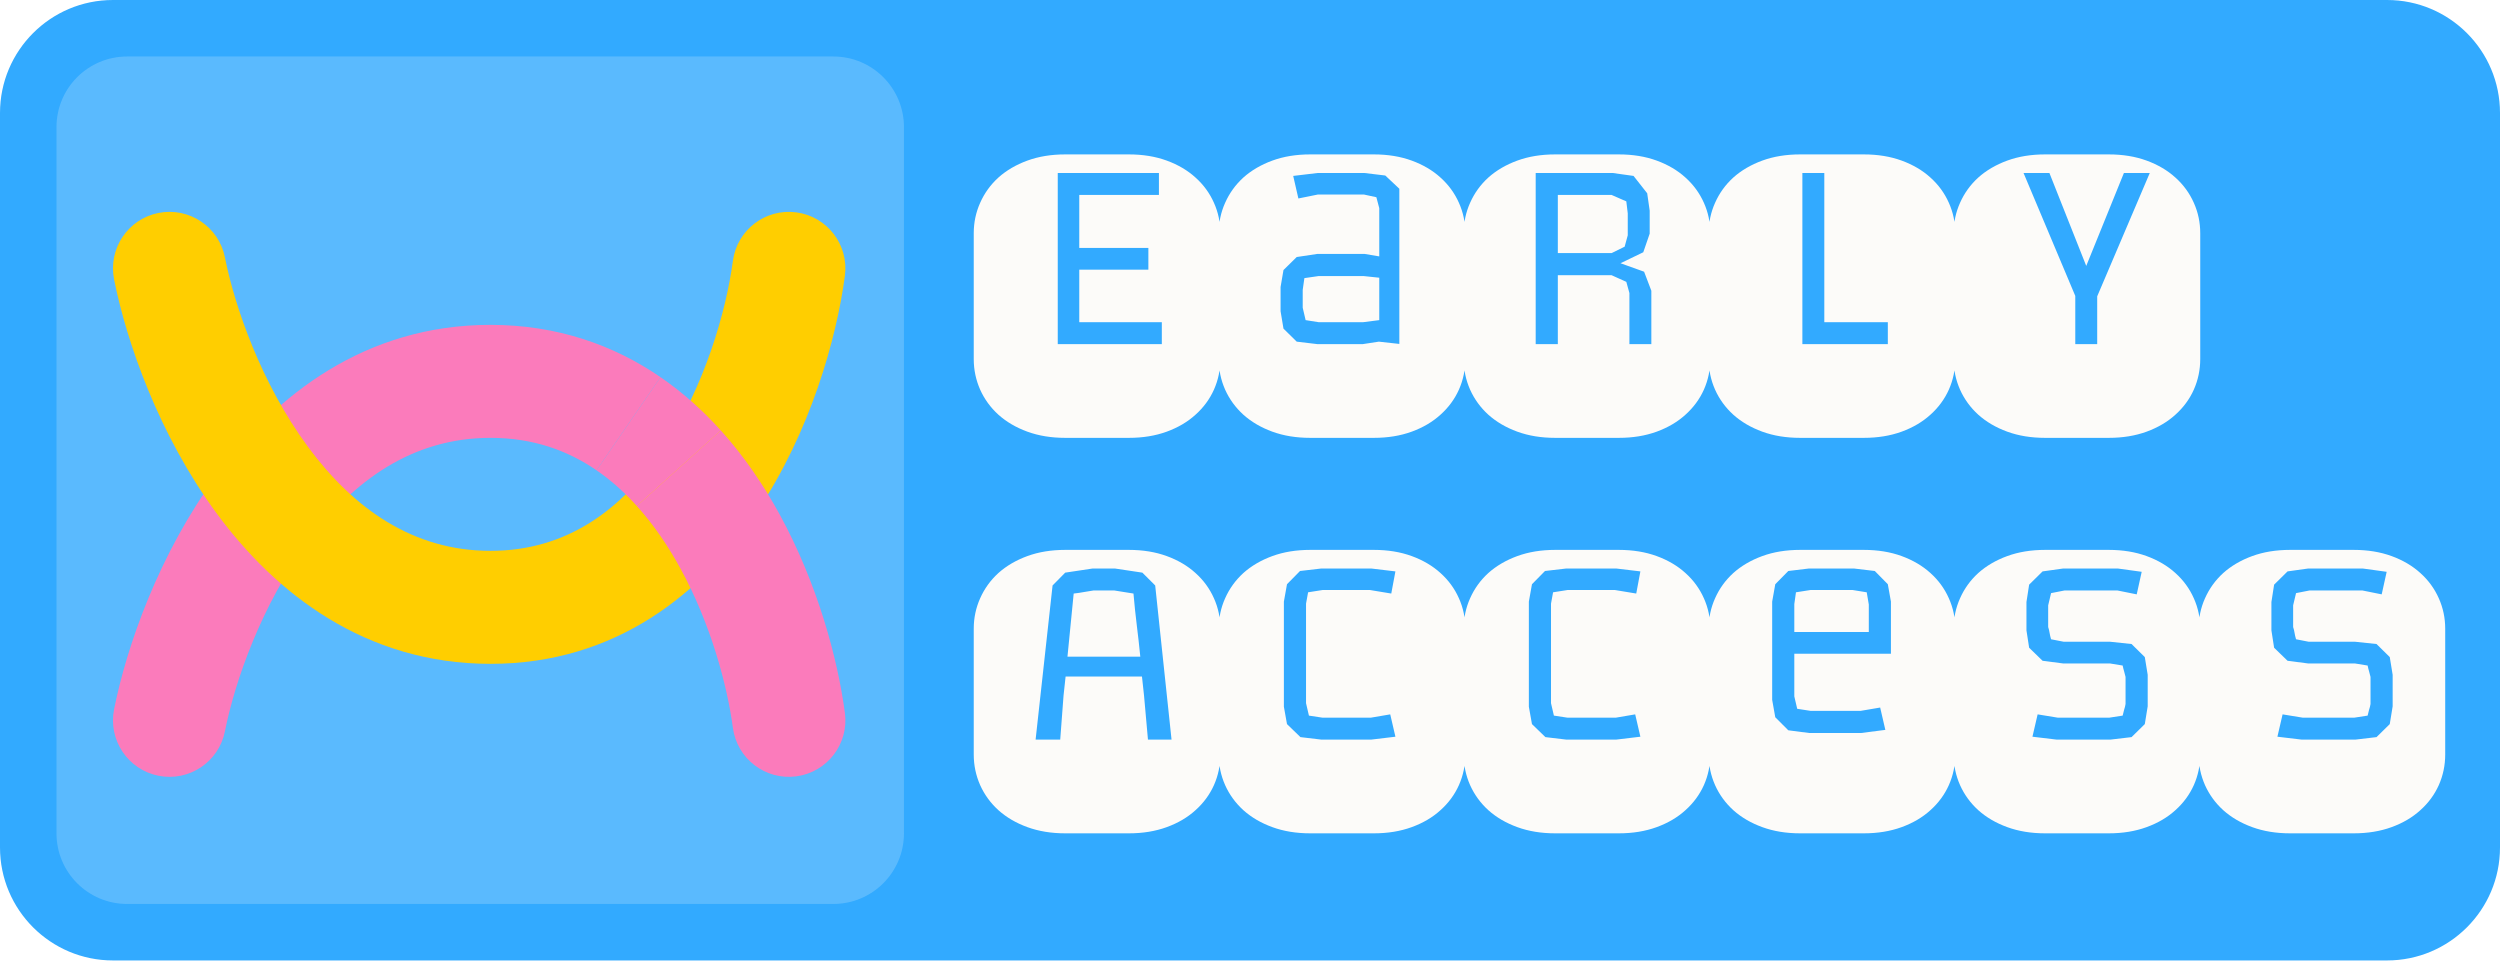
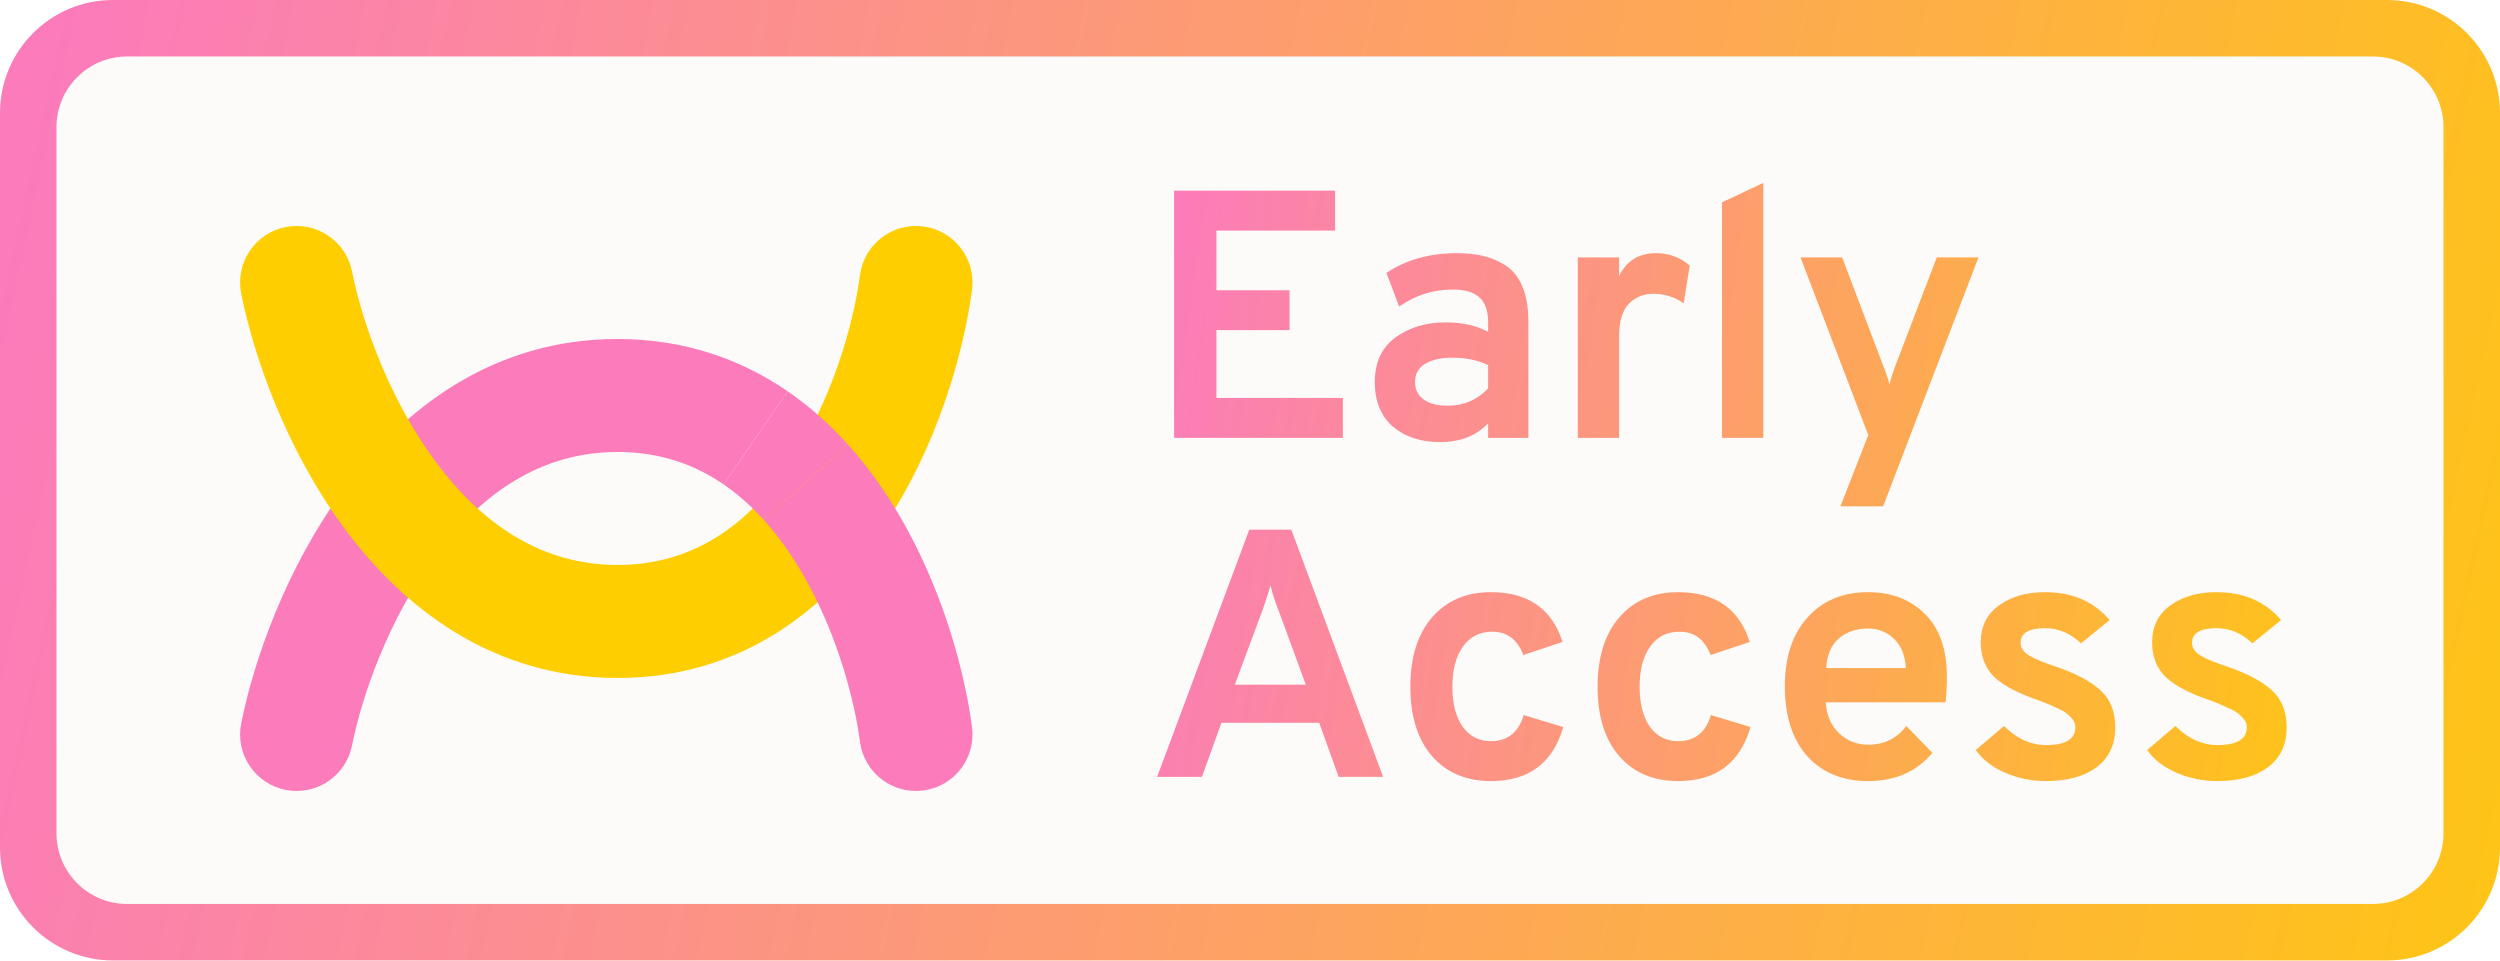
<svg xmlns="http://www.w3.org/2000/svg" width="177" height="68" viewBox="0 0 177 68" fill="none">
-   <rect width="177" height="68" rx="8" fill="#32AAFF" />
-   <path d="M82.257 22.811H76.412V19.091H81.305V17.553H76.412V13.803H82.052V12.25H74.889V24.364H82.257V22.811ZM79.928 10.932C80.914 10.932 81.808 11.078 82.608 11.371C83.409 11.664 84.088 12.065 84.644 12.572C85.211 13.08 85.645 13.676 85.948 14.359C86.251 15.033 86.402 15.751 86.402 16.513V25.419C86.402 26.181 86.251 26.903 85.948 27.587C85.645 28.261 85.211 28.852 84.644 29.359C84.088 29.867 83.409 30.268 82.608 30.561C81.808 30.854 80.914 31 79.928 31H75.416C74.43 31 73.536 30.854 72.735 30.561C71.935 30.268 71.251 29.867 70.685 29.359C70.128 28.852 69.698 28.261 69.395 27.587C69.093 26.903 68.941 26.181 68.941 25.419V16.513C68.941 15.751 69.093 15.033 69.395 14.359C69.698 13.676 70.128 13.08 70.685 12.572C71.251 12.065 71.935 11.664 72.735 11.371C73.536 11.078 74.43 10.932 75.416 10.932H79.928ZM99.073 24.35V21.01V14.594V13.363L98.077 12.426L96.612 12.25H93.272L91.559 12.455L91.925 14.052L93.302 13.773H96.568L97.447 13.964L97.652 14.74V18.153L96.612 17.977H93.272L91.808 18.197L90.87 19.12L90.665 20.321V22.035L90.87 23.266L91.808 24.189L93.272 24.364H96.481L97.623 24.189L99.073 24.35ZM97.652 22.665L96.51 22.811H93.36L92.438 22.665L92.232 21.786V20.526L92.35 19.691L93.36 19.545H96.539L97.652 19.662V21.874V22.665ZM97.272 10.932C98.258 10.932 99.151 11.078 99.952 11.371C100.753 11.664 101.432 12.065 101.988 12.572C102.555 13.08 102.989 13.676 103.292 14.359C103.595 15.033 103.746 15.751 103.746 16.513V25.419C103.746 26.181 103.595 26.903 103.292 27.587C102.989 28.261 102.555 28.852 101.988 29.359C101.432 29.867 100.753 30.268 99.952 30.561C99.151 30.854 98.258 31 97.272 31H92.76C91.773 31 90.88 30.854 90.079 30.561C89.278 30.268 88.595 29.867 88.028 29.359C87.472 28.852 87.042 28.261 86.739 27.587C86.436 26.903 86.285 26.181 86.285 25.419V16.513C86.285 15.751 86.436 15.033 86.739 14.359C87.042 13.676 87.472 13.08 88.028 12.572C88.595 12.065 89.278 11.664 90.079 11.371C90.88 11.078 91.773 10.932 92.76 10.932H97.272ZM114.615 10.932C115.602 10.932 116.495 11.078 117.296 11.371C118.097 11.664 118.775 12.065 119.332 12.572C119.898 13.08 120.333 13.676 120.636 14.359C120.938 15.033 121.09 15.751 121.09 16.513V25.419C121.09 26.181 120.938 26.903 120.636 27.587C120.333 28.261 119.898 28.852 119.332 29.359C118.775 29.867 118.097 30.268 117.296 30.561C116.495 30.854 115.602 31 114.615 31H110.104C109.117 31 108.224 30.854 107.423 30.561C106.622 30.268 105.938 29.867 105.372 29.359C104.815 28.852 104.386 28.261 104.083 27.587C103.78 26.903 103.629 26.181 103.629 25.419V16.513C103.629 15.751 103.78 15.033 104.083 14.359C104.386 13.676 104.815 13.08 105.372 12.572C105.938 12.065 106.622 11.664 107.423 11.371C108.224 11.078 109.117 10.932 110.104 10.932H114.615ZM115.362 20.746V24.364H116.915V20.585L116.402 19.237L114.732 18.637L116.344 17.86L116.798 16.542V14.916L116.622 13.685L115.655 12.455L114.19 12.25H108.727V24.364H110.294V19.486H114.103L115.143 19.955L115.362 20.746ZM114.103 13.803L115.143 14.257L115.245 15.106V16.659L115.025 17.465L114.103 17.919H110.294V13.803H114.103ZM133.658 22.811H129.161V12.25H127.608V24.364H133.658V22.811ZM131.959 10.932C132.945 10.932 133.839 11.078 134.64 11.371C135.44 11.664 136.119 12.065 136.676 12.572C137.242 13.08 137.677 13.676 137.979 14.359C138.282 15.033 138.434 15.751 138.434 16.513V25.419C138.434 26.181 138.282 26.903 137.979 27.587C137.677 28.261 137.242 28.852 136.676 29.359C136.119 29.867 135.44 30.268 134.64 30.561C133.839 30.854 132.945 31 131.959 31H127.447C126.461 31 125.567 30.854 124.767 30.561C123.966 30.268 123.282 29.867 122.716 29.359C122.159 28.852 121.729 28.261 121.427 27.587C121.124 26.903 120.973 26.181 120.973 25.419V16.513C120.973 15.751 121.124 15.033 121.427 14.359C121.729 13.676 122.159 13.08 122.716 12.572C123.282 12.065 123.966 11.664 124.767 11.371C125.567 11.078 126.461 10.932 127.447 10.932H131.959ZM145.099 12.25H143.268L146.93 20.951V24.364H148.482V20.98L152.203 12.25H150.372L147.706 18.827L145.099 12.25ZM149.303 10.932C150.289 10.932 151.183 11.078 151.983 11.371C152.784 11.664 153.463 12.065 154.02 12.572C154.586 13.08 155.021 13.676 155.323 14.359C155.626 15.033 155.777 15.751 155.777 16.513V25.419C155.777 26.181 155.626 26.903 155.323 27.587C155.021 28.261 154.586 28.852 154.02 29.359C153.463 29.867 152.784 30.268 151.983 30.561C151.183 30.854 150.289 31 149.303 31H144.791C143.805 31 142.911 30.854 142.11 30.561C141.31 30.268 140.626 29.867 140.06 29.359C139.503 28.852 139.073 28.261 138.771 27.587C138.468 26.903 138.316 26.181 138.316 25.419V16.513C138.316 15.751 138.468 15.033 138.771 14.359C139.073 13.676 139.503 13.08 140.06 12.572C140.626 12.065 141.31 11.664 142.11 11.371C142.911 11.078 143.805 10.932 144.791 10.932H149.303ZM79.928 38.932C80.914 38.932 81.808 39.078 82.608 39.371C83.409 39.664 84.088 40.065 84.644 40.572C85.211 41.08 85.645 41.676 85.948 42.359C86.251 43.033 86.402 43.751 86.402 44.513V53.419C86.402 54.181 86.251 54.903 85.948 55.587C85.645 56.261 85.211 56.852 84.644 57.359C84.088 57.867 83.409 58.268 82.608 58.56C81.808 58.853 80.914 59 79.928 59H75.416C74.43 59 73.536 58.853 72.735 58.56C71.935 58.268 71.251 57.867 70.685 57.359C70.128 56.852 69.698 56.261 69.395 55.587C69.093 54.903 68.941 54.181 68.941 53.419V44.513C68.941 43.751 69.093 43.033 69.395 42.359C69.698 41.676 70.128 41.08 70.685 40.572C71.251 40.065 71.935 39.664 72.735 39.371C73.536 39.078 74.43 38.932 75.416 38.932H79.928ZM81.275 52.364H82.945L81.788 41.451L80.88 40.543L78.932 40.25H77.364L75.416 40.543L74.522 41.451L73.321 52.364H75.064L75.299 49.244L75.445 47.897H80.851L80.997 49.244L81.275 52.364ZM80.25 42.023C80.318 42.813 80.397 43.56 80.484 44.264C80.572 44.967 80.655 45.709 80.733 46.49H75.577L76.017 42.023C76.29 41.993 76.524 41.959 76.72 41.92C76.925 41.881 77.164 41.842 77.438 41.803H78.873L80.25 42.023ZM97.081 40.25H93.551L92.042 40.426L91.119 41.363L90.899 42.594V50.035L91.119 51.266L92.071 52.188L93.551 52.364H97.081L98.795 52.159L98.429 50.577L97.052 50.812H93.639L92.672 50.665L92.467 49.786V42.74L92.613 41.935L93.639 41.773H96.993L98.502 42.023L98.795 40.455L97.081 40.25ZM97.272 38.932C98.258 38.932 99.151 39.078 99.952 39.371C100.753 39.664 101.432 40.065 101.988 40.572C102.555 41.08 102.989 41.676 103.292 42.359C103.595 43.033 103.746 43.751 103.746 44.513V53.419C103.746 54.181 103.595 54.903 103.292 55.587C102.989 56.261 102.555 56.852 101.988 57.359C101.432 57.867 100.753 58.268 99.952 58.56C99.151 58.853 98.258 59 97.272 59H92.76C91.773 59 90.88 58.853 90.079 58.56C89.278 58.268 88.595 57.867 88.028 57.359C87.472 56.852 87.042 56.261 86.739 55.587C86.436 54.903 86.285 54.181 86.285 53.419V44.513C86.285 43.751 86.436 43.033 86.739 42.359C87.042 41.676 87.472 41.08 88.028 40.572C88.595 40.065 89.278 39.664 90.079 39.371C90.88 39.078 91.773 38.932 92.76 38.932H97.272ZM114.425 40.25H110.895L109.386 40.426L108.463 41.363L108.243 42.594V50.035L108.463 51.266L109.415 52.188L110.895 52.364H114.425L116.139 52.159L115.772 50.577L114.396 50.812H110.982L110.016 50.665L109.811 49.786V42.74L109.957 41.935L110.982 41.773H114.337L115.846 42.023L116.139 40.455L114.425 40.25ZM114.615 38.932C115.602 38.932 116.495 39.078 117.296 39.371C118.097 39.664 118.775 40.065 119.332 40.572C119.898 41.08 120.333 41.676 120.636 42.359C120.938 43.033 121.09 43.751 121.09 44.513V53.419C121.09 54.181 120.938 54.903 120.636 55.587C120.333 56.261 119.898 56.852 119.332 57.359C118.775 57.867 118.097 58.268 117.296 58.56C116.495 58.853 115.602 59 114.615 59H110.104C109.117 59 108.224 58.853 107.423 58.56C106.622 58.268 105.938 57.867 105.372 57.359C104.815 56.852 104.386 56.261 104.083 55.587C103.78 54.903 103.629 54.181 103.629 53.419V44.513C103.629 43.751 103.78 43.033 104.083 42.359C104.386 41.676 104.815 41.08 105.372 40.572C105.938 40.065 106.622 39.664 107.423 39.371C108.224 39.078 109.117 38.932 110.104 38.932H114.615ZM131.959 38.932C132.945 38.932 133.839 39.078 134.64 39.371C135.44 39.664 136.119 40.065 136.676 40.572C137.242 41.08 137.677 41.676 137.979 42.359C138.282 43.033 138.434 43.751 138.434 44.513V53.419C138.434 54.181 138.282 54.903 137.979 55.587C137.677 56.261 137.242 56.852 136.676 57.359C136.119 57.867 135.44 58.268 134.64 58.56C133.839 58.853 132.945 59 131.959 59H127.447C126.461 59 125.567 58.853 124.767 58.56C123.966 58.268 123.282 57.867 122.716 57.359C122.159 56.852 121.729 56.261 121.427 55.587C121.124 54.903 120.973 54.181 120.973 53.419V44.513C120.973 43.751 121.124 43.033 121.427 42.359C121.729 41.676 122.159 41.08 122.716 40.572C123.282 40.065 123.966 39.664 124.767 39.371C125.567 39.078 126.461 38.932 127.447 38.932H131.959ZM133.878 42.594L133.658 41.363L132.735 40.426L131.256 40.25H128.077L126.612 40.426L125.689 41.363L125.47 42.594V49.552L125.689 50.782L126.612 51.705L128.077 51.895H131.769L133.482 51.676L133.116 50.094L131.739 50.328H128.18L127.242 50.182L127.037 49.303V46.285H133.878V42.594ZM127.037 44.747V42.77L127.154 41.935L128.18 41.773H131.168L132.164 41.935L132.311 42.799V44.747H127.037ZM149.303 38.932C150.289 38.932 151.183 39.078 151.983 39.371C152.784 39.664 153.463 40.065 154.02 40.572C154.586 41.08 155.021 41.676 155.323 42.359C155.626 43.033 155.777 43.751 155.777 44.513V53.419C155.777 54.181 155.626 54.903 155.323 55.587C155.021 56.261 154.586 56.852 154.02 57.359C153.463 57.867 152.784 58.268 151.983 58.56C151.183 58.853 150.289 59 149.303 59H144.791C143.805 59 142.911 58.853 142.11 58.56C141.31 58.268 140.626 57.867 140.06 57.359C139.503 56.852 139.073 56.261 138.771 55.587C138.468 54.903 138.316 54.181 138.316 53.419V44.513C138.316 43.751 138.468 43.033 138.771 42.359C139.073 41.676 139.503 41.08 140.06 40.572C140.626 40.065 141.31 39.664 142.11 39.371C142.911 39.078 143.805 38.932 144.791 38.932H149.303ZM152.057 47.779L151.852 46.52L150.914 45.597L149.391 45.435H146.109L145.216 45.26C145.167 45.094 145.133 44.947 145.113 44.82C145.094 44.684 145.06 44.542 145.011 44.395V42.857L145.216 41.993L146.183 41.803H149.903L151.28 42.081L151.632 40.484L149.933 40.25H146.08L144.615 40.455L143.663 41.393L143.473 42.623V44.63L143.663 45.86L144.615 46.783L146.08 46.974H149.391L150.284 47.12C150.313 47.267 150.348 47.403 150.387 47.53C150.426 47.657 150.46 47.789 150.489 47.926V49.845C150.47 49.972 150.436 50.108 150.387 50.255C150.348 50.401 150.313 50.538 150.284 50.665L149.332 50.812H145.699L144.264 50.577L143.897 52.159L145.611 52.364H149.42L150.914 52.188L151.852 51.266L152.057 50.006V47.779ZM166.646 38.932C167.633 38.932 168.526 39.078 169.327 39.371C170.128 39.664 170.807 40.065 171.363 40.572C171.93 41.08 172.364 41.676 172.667 42.359C172.97 43.033 173.121 43.751 173.121 44.513V53.419C173.121 54.181 172.97 54.903 172.667 55.587C172.364 56.261 171.93 56.852 171.363 57.359C170.807 57.867 170.128 58.268 169.327 58.56C168.526 58.853 167.633 59 166.646 59H162.135C161.148 59 160.255 58.853 159.454 58.56C158.653 58.268 157.97 57.867 157.403 57.359C156.847 56.852 156.417 56.261 156.114 55.587C155.812 54.903 155.66 54.181 155.66 53.419V44.513C155.66 43.751 155.812 43.033 156.114 42.359C156.417 41.676 156.847 41.08 157.403 40.572C157.97 40.065 158.653 39.664 159.454 39.371C160.255 39.078 161.148 38.932 162.135 38.932H166.646ZM169.4 47.779L169.195 46.52L168.258 45.597L166.734 45.435H163.453L162.56 45.26C162.511 45.094 162.477 44.947 162.457 44.82C162.438 44.684 162.403 44.542 162.354 44.395V42.857L162.56 41.993L163.526 41.803H167.247L168.624 42.081L168.976 40.484L167.276 40.25H163.424L161.959 40.455L161.007 41.393L160.816 42.623V44.63L161.007 45.86L161.959 46.783L163.424 46.974H166.734L167.628 47.12C167.657 47.267 167.691 47.403 167.73 47.53C167.77 47.657 167.804 47.789 167.833 47.926V49.845C167.813 49.972 167.779 50.108 167.73 50.255C167.691 50.401 167.657 50.538 167.628 50.665L166.676 50.812H163.043L161.607 50.577L161.241 52.159L162.955 52.364H166.764L168.258 52.188L169.195 51.266L169.4 50.006V47.779Z" fill="#FCFBF9" />
-   <rect opacity="0.2" x="4" y="4" width="60" height="60" rx="5" fill="#FCFBF9" />
-   <path d="M8.077 50.218C7.645 52.385 9.052 54.491 11.218 54.923C13.385 55.355 15.491 53.949 15.923 51.782L8.077 50.218ZM15.923 51.782C16.633 48.219 18.533 42.8 21.797 38.374C25.027 33.995 29.246 31 34.724 31V23C25.85 23 19.504 28.005 15.359 33.626C11.247 39.2 8.962 45.781 8.077 50.218L15.923 51.782ZM34.724 31C37.726 31 40.176 31.884 42.235 33.297L46.764 26.703C43.45 24.427 39.435 23 34.724 23V31Z" fill="#FB7BBB" />
-   <path d="M8.077 19.782C7.645 17.615 9.052 15.509 11.218 15.077C13.385 14.645 15.491 16.052 15.923 18.218L8.077 19.782ZM51.888 18.473C52.179 16.283 54.19 14.744 56.38 15.035C58.57 15.326 60.109 17.337 59.819 19.527L51.888 18.473ZM15.923 18.218C16.633 21.781 18.533 27.2 21.797 31.626C25.027 36.005 29.246 39 34.724 39V47C25.85 47 19.504 41.995 15.359 36.374C11.247 30.8 8.962 24.219 8.077 19.782L15.923 18.218ZM34.724 39C40.152 39 44.072 36.06 46.951 31.771C49.883 27.401 51.416 22.025 51.888 18.473L59.819 19.527C59.227 23.975 57.372 30.599 53.593 36.229C49.761 41.94 43.648 47 34.724 47V39Z" fill="#FFCE00" />
-   <path d="M42.235 33.297C43.26 34.001 44.211 34.853 45.089 35.827L51.032 30.472C49.786 29.089 48.368 27.804 46.764 26.703L42.235 33.297Z" fill="#FB7BBB" />
-   <path d="M51.678 38.319L55.187 36.398L55.187 36.398L51.678 38.319ZM51.888 51.527C52.179 53.717 54.191 55.256 56.38 54.965C58.57 54.674 60.11 52.663 59.819 50.473L51.888 51.527ZM45.089 35.827C46.261 37.127 47.287 38.629 48.17 40.24L55.187 36.398C54.061 34.343 52.69 32.311 51.032 30.472L45.089 35.827ZM48.17 40.24C50.331 44.187 51.491 48.54 51.888 51.527L59.819 50.473C59.313 46.667 57.893 41.34 55.187 36.398L48.17 40.24Z" fill="#FB7BBB" />
+   <rect width="177" height="68" rx="8" fill="url(#paint0_linear)" />
+   <rect x="4" y="4" width="169" height="60" rx="5" fill="#FCFBF9" />
+   <path d="M17.077 51.218C16.645 53.385 18.052 55.491 20.218 55.923C22.385 56.355 24.491 54.949 24.923 52.782L17.077 51.218ZM24.923 52.782C25.633 49.219 27.533 43.8 30.797 39.374C34.027 34.995 38.246 32 43.724 32V24C34.85 24 28.504 29.005 24.359 34.626C20.247 40.2 17.962 46.781 17.077 51.218L24.923 52.782ZM43.724 32C46.726 32 49.176 32.884 51.235 34.297L55.764 27.703C52.45 25.427 48.435 24 43.724 24V32Z" fill="#FB7BBB" />
+   <path d="M17.077 20.782C16.645 18.615 18.052 16.509 20.218 16.077C22.385 15.645 24.491 17.052 24.923 19.218L17.077 20.782ZM60.888 19.473C61.179 17.283 63.19 15.744 65.38 16.035C67.57 16.326 69.109 18.337 68.819 20.527L60.888 19.473ZM24.923 19.218C25.633 22.781 27.533 28.2 30.797 32.626C34.027 37.005 38.246 40 43.724 40V48C34.85 48 28.504 42.995 24.359 37.374C20.247 31.8 17.962 25.219 17.077 20.782L24.923 19.218ZM43.724 40C49.152 40 53.072 37.06 55.951 32.771C58.883 28.401 60.416 23.025 60.888 19.473L68.819 20.527C68.227 24.975 66.372 31.599 62.593 37.229C58.761 42.94 52.648 48 43.724 48V40Z" fill="#FFCE00" />
+   <path d="M51.235 34.297C52.26 35.001 53.211 35.853 54.089 36.827L60.032 31.472C58.786 30.089 57.368 28.804 55.764 27.703L51.235 34.297Z" fill="#FB7BBB" />
+   <path d="M60.678 39.319L64.187 37.398L64.187 37.398L60.678 39.319ZM60.888 52.527C61.179 54.717 63.191 56.256 65.38 55.965C67.57 55.674 69.11 53.663 68.819 51.473L60.888 52.527ZM54.089 36.827C55.261 38.127 56.287 39.629 57.17 41.24L64.187 37.398C63.061 35.343 61.69 33.311 60.032 31.472L54.089 36.827ZM57.17 41.24C59.331 45.187 60.491 49.54 60.888 52.527L68.819 51.473C68.313 47.667 66.893 42.34 64.187 37.398L57.17 41.24Z" fill="#FB7BBB" />
+   <path d="M83.125 31V13.5H94.525V16.325H86.125V20.55H91.3V23.375H86.125V28.175H95.075V31H83.125ZM105.36 31V29.975C104.51 30.858 103.377 31.3 101.96 31.3C100.593 31.3 99.477 30.933 98.61 30.2C97.76 29.45 97.335 28.4 97.335 27.05C97.335 25.667 97.818 24.617 98.785 23.9C99.768 23.183 100.952 22.825 102.335 22.825C103.552 22.825 104.56 23.05 105.36 23.5V22.825C105.36 22.008 105.152 21.417 104.735 21.05C104.335 20.683 103.71 20.5 102.86 20.5C101.477 20.5 100.21 20.9 99.06 21.7L98.16 19.325C99.543 18.392 101.21 17.925 103.16 17.925C103.827 17.925 104.41 17.983 104.91 18.1C105.427 18.2 105.952 18.408 106.485 18.725C107.035 19.042 107.46 19.542 107.76 20.225C108.06 20.908 108.21 21.758 108.21 22.775V31H105.36ZM102.51 28.725C103.627 28.725 104.577 28.317 105.36 27.5V25.85C104.627 25.5 103.777 25.325 102.81 25.325C102.027 25.325 101.393 25.467 100.91 25.75C100.427 26.033 100.185 26.467 100.185 27.05C100.185 27.567 100.385 27.975 100.785 28.275C101.185 28.575 101.76 28.725 102.51 28.725ZM111.708 31V18.225H114.633V19.55C115.15 18.467 116.025 17.925 117.258 17.925C118.158 17.925 118.95 18.217 119.633 18.8L119.208 21.475C118.575 21.025 117.85 20.8 117.033 20.8C116.366 20.8 115.8 21.033 115.333 21.5C114.866 21.967 114.633 22.75 114.633 23.85V31H111.708ZM121.916 31V14.325L124.841 12.95V31H121.916ZM130.3 35.85L132.275 30.8L127.475 18.225H130.425L133.4 26.075C133.55 26.442 133.675 26.825 133.775 27.225C133.858 26.858 133.975 26.475 134.125 26.075L137.125 18.225H140.075L133.325 35.85H130.3ZM94.775 55L93.4 51.175H86.475L85.1 55H81.925L88.45 37.5H91.425L97.925 55H94.775ZM92.45 48.475L90.525 43.225C90.275 42.592 90.083 42 89.95 41.45C89.817 41.933 89.625 42.525 89.375 43.225L87.425 48.475H92.45ZM105.553 55.3C103.803 55.3 102.411 54.708 101.378 53.525C100.361 52.342 99.853 50.708 99.853 48.625C99.853 46.542 100.361 44.908 101.378 43.725C102.411 42.525 103.803 41.925 105.553 41.925C108.186 41.925 109.878 43.1 110.628 45.45L107.853 46.375C107.436 45.275 106.703 44.725 105.653 44.725C104.769 44.725 104.078 45.075 103.578 45.775C103.078 46.475 102.828 47.425 102.828 48.625C102.828 49.808 103.069 50.75 103.553 51.45C104.053 52.133 104.719 52.475 105.553 52.475C106.736 52.475 107.511 51.858 107.878 50.625L110.678 51.475C109.944 54.025 108.236 55.3 105.553 55.3ZM118.809 55.3C117.059 55.3 115.668 54.708 114.634 53.525C113.618 52.342 113.109 50.708 113.109 48.625C113.109 46.542 113.618 44.908 114.634 43.725C115.668 42.525 117.059 41.925 118.809 41.925C121.443 41.925 123.134 43.1 123.884 45.45L121.109 46.375C120.693 45.275 119.959 44.725 118.909 44.725C118.026 44.725 117.334 45.075 116.834 45.775C116.334 46.475 116.084 47.425 116.084 48.625C116.084 49.808 116.326 50.75 116.809 51.45C117.309 52.133 117.976 52.475 118.809 52.475C119.993 52.475 120.768 51.858 121.134 50.625L123.934 51.475C123.201 54.025 121.493 55.3 118.809 55.3ZM132.266 55.3C130.45 55.3 129.008 54.708 127.941 53.525C126.891 52.325 126.366 50.683 126.366 48.6C126.366 46.533 126.9 44.908 127.966 43.725C129.033 42.525 130.466 41.925 132.266 41.925C133.9 41.925 135.233 42.433 136.266 43.45C137.316 44.467 137.841 45.958 137.841 47.925C137.841 48.608 137.808 49.208 137.741 49.725H129.266C129.316 50.625 129.625 51.35 130.191 51.9C130.775 52.45 131.466 52.725 132.266 52.725C133.4 52.725 134.3 52.283 134.966 51.4L136.816 53.3C135.7 54.633 134.183 55.3 132.266 55.3ZM129.291 47.3H134.941C134.875 46.383 134.591 45.692 134.091 45.225C133.591 44.742 132.983 44.5 132.266 44.5C131.433 44.5 130.741 44.733 130.191 45.2C129.658 45.65 129.358 46.35 129.291 47.3ZM144.861 55.3C143.827 55.3 142.852 55.1 141.936 54.7C141.036 54.3 140.352 53.767 139.886 53.1L141.886 51.4C142.786 52.3 143.777 52.75 144.861 52.75C146.244 52.75 146.936 52.333 146.936 51.5C146.936 51.217 146.811 50.958 146.561 50.725C146.327 50.492 146.069 50.317 145.786 50.2C145.519 50.067 145.077 49.875 144.461 49.625C142.994 49.142 141.919 48.592 141.236 47.975C140.569 47.342 140.236 46.508 140.236 45.475C140.236 44.358 140.661 43.492 141.511 42.875C142.377 42.242 143.469 41.925 144.786 41.925C146.719 41.925 148.244 42.583 149.361 43.9L147.336 45.55C146.586 44.833 145.736 44.475 144.786 44.475C143.636 44.475 143.061 44.825 143.061 45.525C143.061 45.875 143.269 46.175 143.686 46.425C144.119 46.675 144.744 46.933 145.561 47.2C146.944 47.667 147.986 48.217 148.686 48.85C149.402 49.483 149.761 50.367 149.761 51.5C149.761 52.717 149.319 53.658 148.436 54.325C147.552 54.975 146.361 55.3 144.861 55.3ZM156.995 55.3C155.961 55.3 154.986 55.1 154.07 54.7C153.17 54.3 152.486 53.767 152.02 53.1L154.02 51.4C154.92 52.3 155.911 52.75 156.995 52.75C158.378 52.75 159.07 52.333 159.07 51.5C159.07 51.217 158.945 50.958 158.695 50.725C158.461 50.492 158.203 50.317 157.92 50.2C157.653 50.067 157.211 49.875 156.595 49.625C155.128 49.142 154.053 48.592 153.37 47.975C152.703 47.342 152.37 46.508 152.37 45.475C152.37 44.358 152.795 43.492 153.645 42.875C154.511 42.242 155.603 41.925 156.92 41.925C158.853 41.925 160.378 42.583 161.495 43.9L159.47 45.55C158.72 44.833 157.87 44.475 156.92 44.475C155.77 44.475 155.195 44.825 155.195 45.525C155.195 45.875 155.403 46.175 155.82 46.425C156.253 46.675 156.878 46.933 157.695 47.2C159.078 47.667 160.12 48.217 160.82 48.85C161.536 49.483 161.895 50.367 161.895 51.5C161.895 52.717 161.453 53.658 160.57 54.325C159.686 54.975 158.495 55.3 156.995 55.3Z" fill="url(#paint1_linear)" />
+   <defs>
+     <linearGradient id="paint0_linear" x1="4.265" y1="-5.59081e-06" x2="206.165" y2="44.011" gradientUnits="userSpaceOnUse">
+       <stop stop-color="#FB7BBB" />
+       <stop offset="1" stop-color="#FFCE00" />
+     </linearGradient>
+     <linearGradient id="paint1_linear" x1="83" y1="10" x2="180.138" y2="24.066" gradientUnits="userSpaceOnUse">
+       <stop stop-color="#FB7BBB" />
+       <stop offset="1" stop-color="#FFCE00" />
+     </linearGradient>
+   </defs>
</svg>
